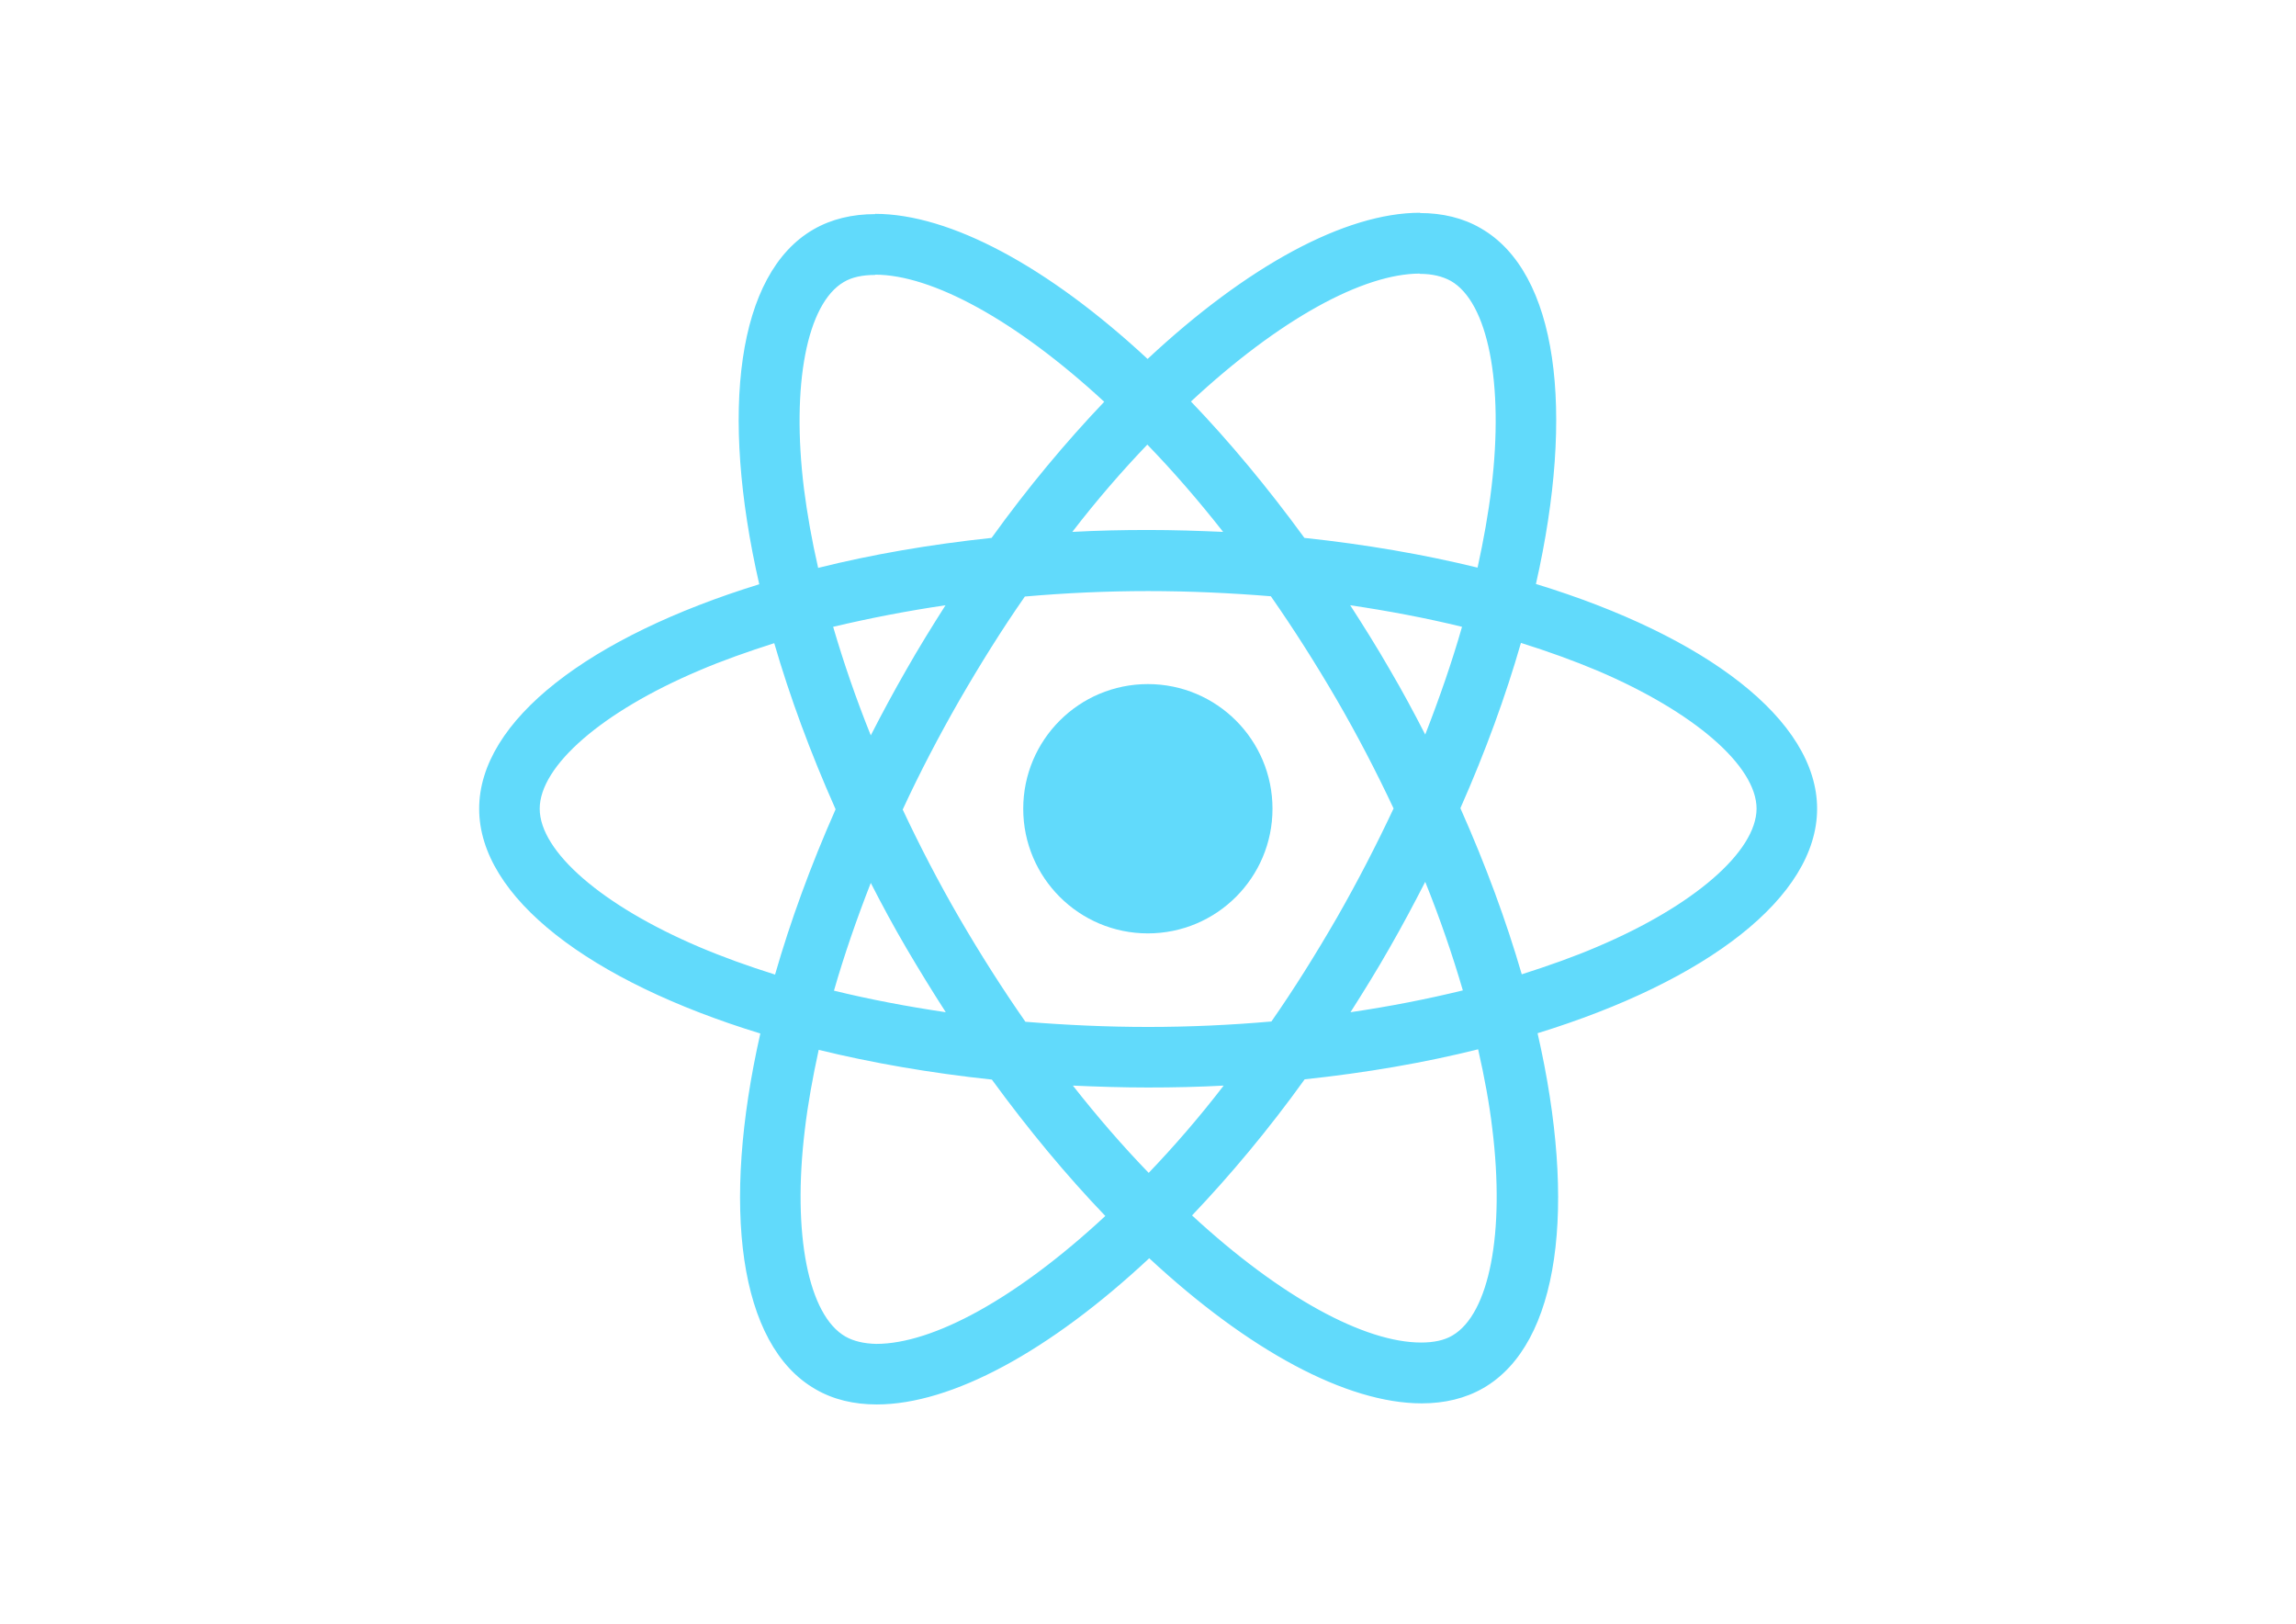
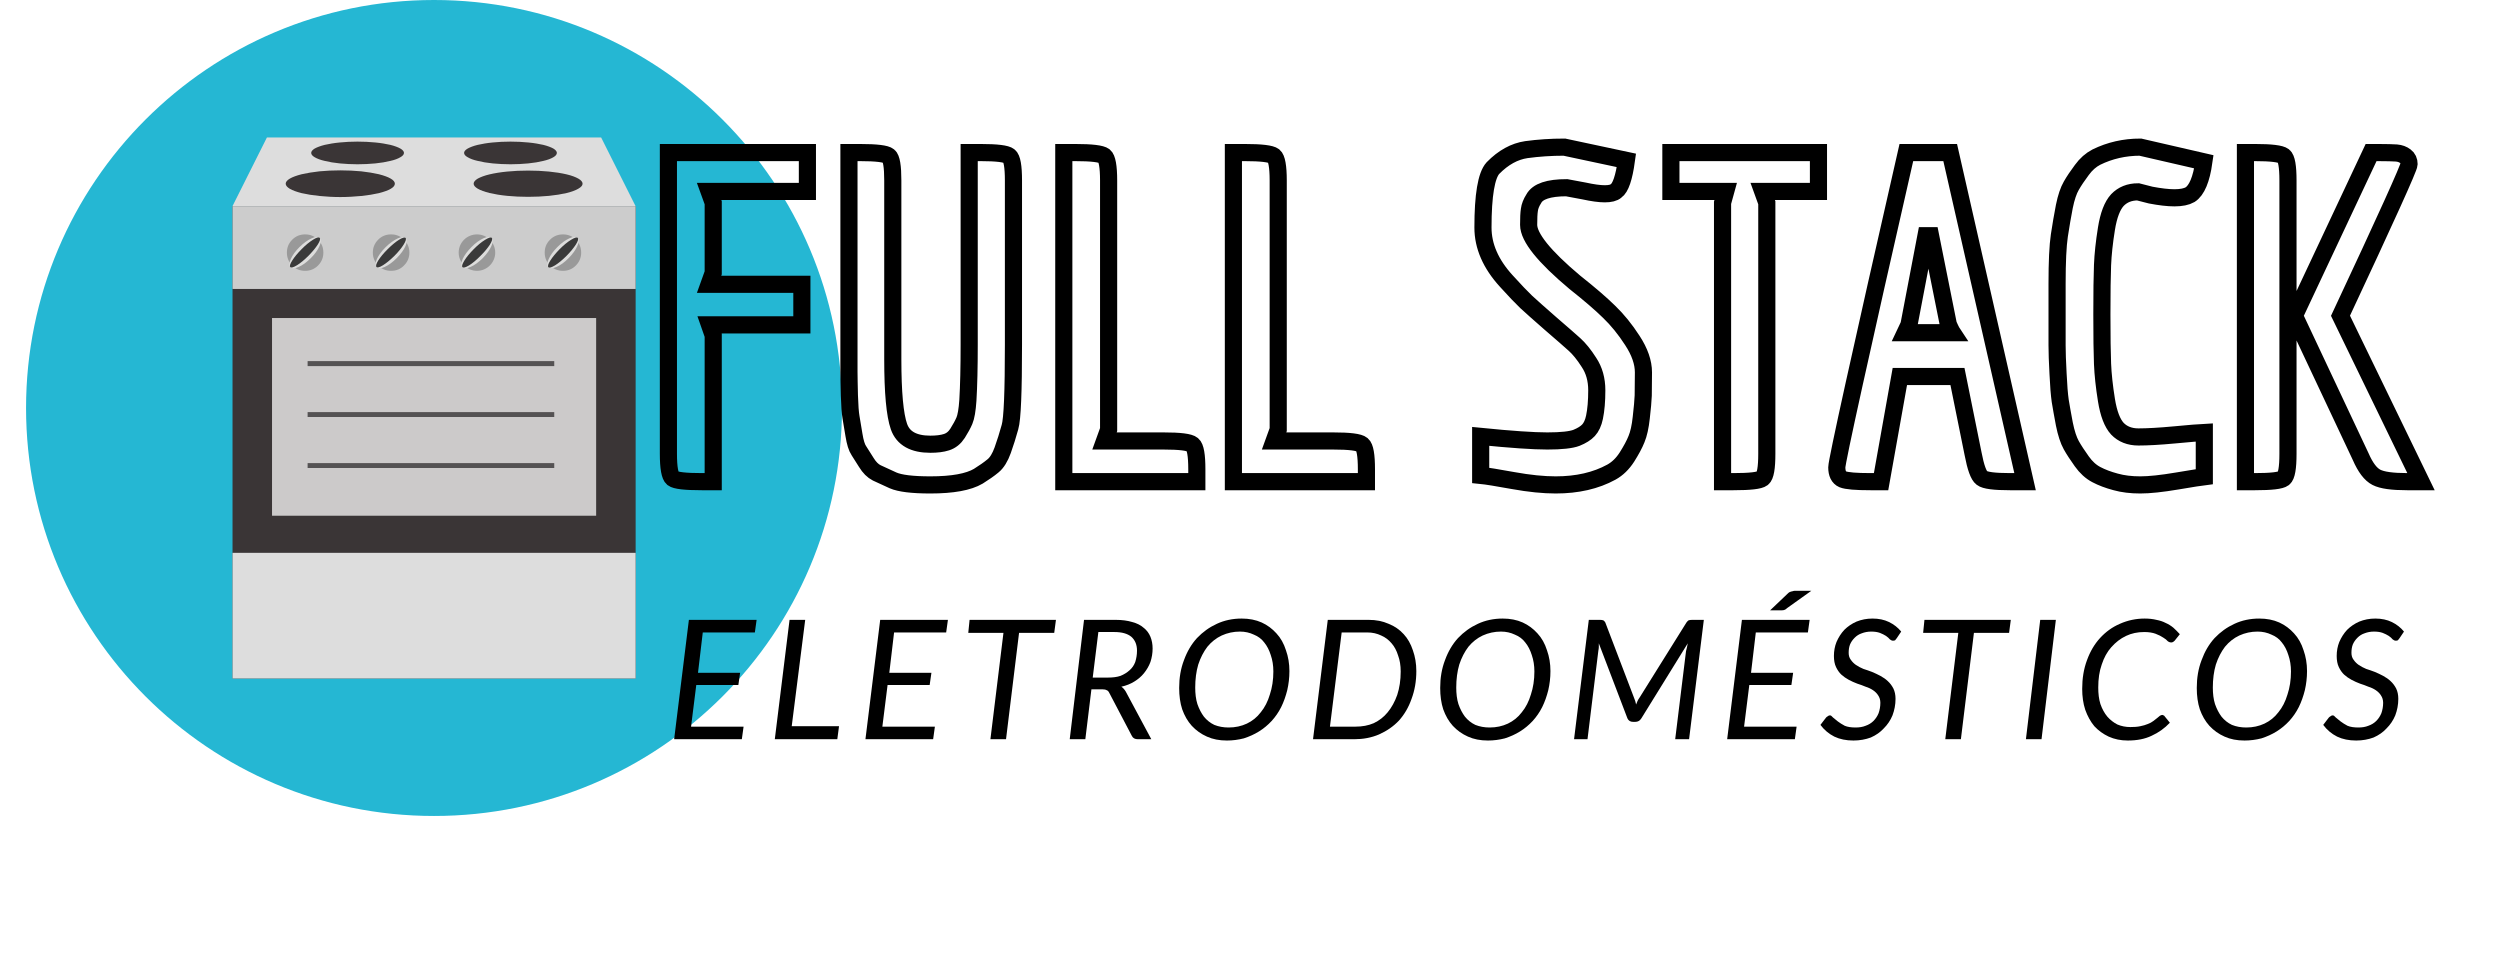
- <svg xmlns="http://www.w3.org/2000/svg" viewBox="0 0 841.9 595.3">
-   <g fill="#61DAFB">
-     <path d="M666.3 296.5c0-32.5-40.7-63.3-103.1-82.4 14.4-63.6 8-114.2-20.2-130.4-6.5-3.8-14.1-5.6-22.4-5.6v22.3c4.6 0 8.3.9 11.4 2.6 13.6 7.8 19.5 37.5 14.9 75.7-1.1 9.4-2.9 19.3-5.1 29.4-19.6-4.8-41-8.5-63.5-10.9-13.5-18.5-27.5-35.3-41.6-50 32.6-30.3 63.2-46.9 84-46.9V78c-27.5 0-63.5 19.6-99.9 53.6-36.4-33.8-72.4-53.2-99.9-53.2v22.3c20.7 0 51.4 16.5 84 46.6-14 14.7-28 31.4-41.3 49.9-22.6 2.4-44 6.1-63.6 11-2.3-10-4-19.7-5.2-29-4.7-38.2 1.1-67.9 14.6-75.8 3-1.8 6.9-2.6 11.5-2.6V78.5c-8.4 0-16 1.8-22.6 5.6-28.1 16.2-34.4 66.7-19.9 130.1-62.2 19.2-102.7 49.9-102.7 82.3 0 32.5 40.7 63.3 103.1 82.4-14.4 63.6-8 114.2 20.2 130.4 6.5 3.8 14.1 5.6 22.5 5.6 27.5 0 63.5-19.6 99.9-53.6 36.4 33.8 72.4 53.2 99.9 53.2 8.4 0 16-1.8 22.6-5.6 28.1-16.2 34.4-66.7 19.9-130.1 62-19.1 102.5-49.9 102.5-82.3zm-130.2-66.7c-3.7 12.9-8.3 26.2-13.5 39.5-4.1-8-8.4-16-13.1-24-4.6-8-9.5-15.8-14.4-23.4 14.2 2.1 27.9 4.7 41 7.9zm-45.8 106.5c-7.8 13.5-15.8 26.3-24.1 38.2-14.9 1.3-30 2-45.2 2-15.1 0-30.2-.7-45-1.9-8.3-11.9-16.4-24.6-24.2-38-7.6-13.1-14.5-26.4-20.8-39.8 6.2-13.4 13.2-26.8 20.7-39.9 7.8-13.5 15.8-26.3 24.1-38.2 14.9-1.3 30-2 45.2-2 15.1 0 30.2.7 45 1.9 8.3 11.9 16.4 24.6 24.2 38 7.6 13.1 14.5 26.4 20.8 39.8-6.3 13.4-13.2 26.8-20.7 39.9zm32.3-13c5.4 13.4 10 26.8 13.8 39.8-13.1 3.2-26.9 5.9-41.2 8 4.9-7.7 9.8-15.6 14.4-23.7 4.6-8 8.9-16.1 13-24.1zM421.2 430c-9.3-9.6-18.6-20.3-27.8-32 9 .4 18.2.7 27.5.7 9.4 0 18.7-.2 27.8-.7-9 11.7-18.3 22.4-27.5 32zm-74.4-58.9c-14.2-2.1-27.9-4.7-41-7.9 3.7-12.9 8.3-26.2 13.5-39.5 4.1 8 8.4 16 13.1 24 4.7 8 9.5 15.8 14.4 23.4zM420.7 163c9.3 9.6 18.6 20.3 27.8 32-9-.4-18.2-.7-27.5-.7-9.4 0-18.7.2-27.8.7 9-11.7 18.3-22.4 27.5-32zm-74 58.9c-4.9 7.7-9.8 15.6-14.4 23.7-4.6 8-8.9 16-13 24-5.4-13.4-10-26.8-13.8-39.8 13.1-3.1 26.9-5.8 41.2-7.9zm-90.5 125.2c-35.4-15.1-58.3-34.9-58.3-50.6 0-15.7 22.9-35.6 58.3-50.6 8.6-3.7 18-7 27.7-10.1 5.7 19.6 13.2 40 22.5 60.9-9.2 20.8-16.6 41.1-22.2 60.6-9.9-3.1-19.3-6.5-28-10.2zM310 490c-13.6-7.8-19.5-37.5-14.9-75.7 1.1-9.4 2.9-19.3 5.1-29.4 19.6 4.8 41 8.5 63.5 10.9 13.5 18.5 27.5 35.3 41.6 50-32.6 30.3-63.2 46.9-84 46.9-4.5-.1-8.3-1-11.3-2.7zm237.2-76.2c4.7 38.2-1.1 67.9-14.6 75.8-3 1.8-6.9 2.6-11.5 2.6-20.7 0-51.4-16.5-84-46.6 14-14.7 28-31.4 41.3-49.9 22.6-2.4 44-6.1 63.6-11 2.3 10.1 4.1 19.8 5.2 29.1zm38.5-66.7c-8.6 3.7-18 7-27.7 10.1-5.7-19.6-13.2-40-22.5-60.9 9.2-20.8 16.6-41.1 22.2-60.6 9.9 3.1 19.3 6.5 28.1 10.2 35.4 15.1 58.3 34.9 58.3 50.6-.1 15.7-23 35.6-58.4 50.6zM320.8 78.4z" />
-     <circle cx="420.9" cy="296.5" r="45.7" />
-     <path d="M520.5 78.1z" />
+ <svg xmlns="http://www.w3.org/2000/svg" xmlns:xlink="http://www.w3.org/1999/xlink" width="90pt" height="35.25pt" viewBox="0 0 90 35.25" version="1.2">
+   <defs>
+     <g>
+       <symbol overflow="visible" id="glyph0-0">
+         <path style="stroke:none;" d="M 0.75 -3.422 C 0.801 -3.461 0.852 -3.504 0.906 -3.547 C 0.969 -3.586 1.031 -3.617 1.094 -3.641 C 1.164 -3.672 1.238 -3.691 1.312 -3.703 C 1.395 -3.723 1.484 -3.734 1.578 -3.734 C 1.703 -3.734 1.816 -3.719 1.922 -3.688 C 2.023 -3.656 2.113 -3.602 2.188 -3.531 C 2.258 -3.469 2.316 -3.391 2.359 -3.297 C 2.398 -3.211 2.422 -3.113 2.422 -3 C 2.422 -2.895 2.406 -2.801 2.375 -2.719 C 2.344 -2.633 2.301 -2.562 2.25 -2.5 C 2.207 -2.445 2.16 -2.398 2.109 -2.359 C 2.055 -2.316 2.004 -2.273 1.953 -2.234 C 1.91 -2.191 1.867 -2.148 1.828 -2.109 C 1.797 -2.078 1.773 -2.039 1.766 -2 L 1.719 -1.688 L 1.344 -1.688 L 1.312 -1.969 C 1.312 -2.008 1.312 -2.035 1.312 -2.047 C 1.312 -2.055 1.312 -2.066 1.312 -2.078 C 1.312 -2.141 1.328 -2.191 1.359 -2.234 C 1.391 -2.285 1.426 -2.332 1.469 -2.375 C 1.508 -2.414 1.555 -2.453 1.609 -2.484 C 1.66 -2.523 1.707 -2.566 1.75 -2.609 C 1.801 -2.66 1.844 -2.711 1.875 -2.766 C 1.906 -2.828 1.922 -2.895 1.922 -2.969 C 1.922 -3.07 1.883 -3.148 1.812 -3.203 C 1.738 -3.266 1.645 -3.297 1.531 -3.297 C 1.445 -3.297 1.375 -3.285 1.312 -3.266 C 1.258 -3.254 1.211 -3.238 1.172 -3.219 C 1.141 -3.195 1.109 -3.176 1.078 -3.156 C 1.047 -3.133 1.02 -3.125 1 -3.125 C 0.945 -3.125 0.91 -3.145 0.891 -3.188 Z M 1.188 -0.875 C 1.188 -0.969 1.219 -1.047 1.281 -1.109 C 1.344 -1.172 1.422 -1.203 1.516 -1.203 C 1.555 -1.203 1.598 -1.191 1.641 -1.172 C 1.68 -1.16 1.719 -1.141 1.75 -1.109 C 1.781 -1.078 1.801 -1.039 1.812 -1 C 1.832 -0.957 1.844 -0.914 1.844 -0.875 C 1.844 -0.832 1.832 -0.789 1.812 -0.75 C 1.801 -0.707 1.781 -0.672 1.75 -0.641 C 1.719 -0.609 1.68 -0.582 1.641 -0.562 C 1.598 -0.551 1.555 -0.547 1.516 -0.547 C 1.422 -0.547 1.344 -0.578 1.281 -0.641 C 1.219 -0.703 1.188 -0.781 1.188 -0.875 Z M 0.141 -4.297 L 3.062 -4.297 L 3.062 0 L 0.141 0 Z M 0.281 -0.156 L 2.891 -0.156 L 2.891 -4.141 L 0.281 -4.141 Z M 0.281 -0.156 " />
+       </symbol>
+       <symbol overflow="visible" id="glyph0-1">
+         <path style="stroke:none;" d="M 3.203 -3.844 L 1.328 -3.844 L 1.156 -2.391 L 2.672 -2.391 L 2.609 -1.953 L 1.094 -1.953 L 0.906 -0.453 L 2.797 -0.453 L 2.734 0 L 0.297 0 L 0.828 -4.297 L 3.266 -4.297 Z M 3.203 -3.844 " />
+       </symbol>
+       <symbol overflow="visible" id="glyph0-2">
+         <path style="stroke:none;" d="M 0.906 -0.469 L 2.609 -0.469 L 2.547 0 L 0.297 0 L 0.828 -4.297 L 1.391 -4.297 Z M 0.906 -0.469 " />
+       </symbol>
+       <symbol overflow="visible" id="glyph0-3">
+         <path style="stroke:none;" d="M 3.531 -4.297 L 3.469 -3.828 L 2.203 -3.828 L 1.734 0 L 1.172 0 L 1.641 -3.828 L 0.375 -3.828 L 0.422 -4.297 Z M 3.531 -4.297 " />
+       </symbol>
+       <symbol overflow="visible" id="glyph0-4">
+         <path style="stroke:none;" d="M 1.125 -1.797 L 0.906 0 L 0.344 0 L 0.859 -4.297 L 2 -4.297 C 2.227 -4.297 2.426 -4.27 2.594 -4.219 C 2.758 -4.176 2.895 -4.109 3 -4.016 C 3.113 -3.93 3.195 -3.82 3.25 -3.688 C 3.301 -3.562 3.328 -3.422 3.328 -3.266 C 3.328 -3.098 3.301 -2.938 3.25 -2.781 C 3.195 -2.633 3.117 -2.5 3.016 -2.375 C 2.922 -2.258 2.805 -2.16 2.672 -2.078 C 2.535 -1.992 2.379 -1.93 2.203 -1.891 C 2.266 -1.848 2.316 -1.789 2.359 -1.719 L 3.281 0 L 2.797 0 C 2.691 0 2.617 -0.039 2.578 -0.125 L 1.766 -1.672 C 1.742 -1.723 1.711 -1.754 1.672 -1.766 C 1.641 -1.785 1.586 -1.797 1.516 -1.797 Z M 1.375 -3.859 L 1.172 -2.219 L 1.719 -2.219 C 1.895 -2.219 2.047 -2.238 2.172 -2.281 C 2.297 -2.332 2.406 -2.398 2.5 -2.484 C 2.594 -2.566 2.66 -2.664 2.703 -2.781 C 2.742 -2.906 2.766 -3.039 2.766 -3.188 C 2.766 -3.406 2.695 -3.57 2.562 -3.688 C 2.426 -3.801 2.223 -3.859 1.953 -3.859 Z M 1.375 -3.859 " />
+       </symbol>
+       <symbol overflow="visible" id="glyph0-5">
+         <path style="stroke:none;" d="M 4.266 -2.453 C 4.266 -2.211 4.238 -1.984 4.188 -1.766 C 4.133 -1.547 4.062 -1.344 3.969 -1.156 C 3.875 -0.969 3.758 -0.801 3.625 -0.656 C 3.488 -0.508 3.336 -0.383 3.172 -0.281 C 3.004 -0.176 2.82 -0.094 2.625 -0.031 C 2.426 0.02 2.223 0.047 2.016 0.047 C 1.742 0.047 1.504 0 1.297 -0.094 C 1.086 -0.188 0.906 -0.316 0.75 -0.484 C 0.602 -0.648 0.488 -0.848 0.406 -1.078 C 0.332 -1.305 0.297 -1.562 0.297 -1.844 C 0.297 -2.207 0.352 -2.539 0.469 -2.844 C 0.582 -3.156 0.738 -3.422 0.938 -3.641 C 1.145 -3.859 1.383 -4.031 1.656 -4.156 C 1.926 -4.281 2.223 -4.344 2.547 -4.344 C 2.816 -4.344 3.055 -4.297 3.266 -4.203 C 3.473 -4.109 3.648 -3.977 3.797 -3.812 C 3.953 -3.645 4.066 -3.441 4.141 -3.203 C 4.223 -2.973 4.266 -2.723 4.266 -2.453 Z M 3.688 -2.438 C 3.688 -2.656 3.656 -2.852 3.594 -3.031 C 3.539 -3.207 3.461 -3.359 3.359 -3.484 C 3.266 -3.609 3.141 -3.703 2.984 -3.766 C 2.836 -3.836 2.672 -3.875 2.484 -3.875 C 2.254 -3.875 2.035 -3.828 1.828 -3.734 C 1.629 -3.641 1.457 -3.504 1.312 -3.328 C 1.176 -3.148 1.066 -2.938 0.984 -2.688 C 0.91 -2.438 0.875 -2.16 0.875 -1.859 C 0.875 -1.641 0.898 -1.441 0.953 -1.266 C 1.016 -1.086 1.094 -0.938 1.188 -0.812 C 1.289 -0.688 1.414 -0.586 1.562 -0.516 C 1.719 -0.453 1.891 -0.422 2.078 -0.422 C 2.316 -0.422 2.535 -0.469 2.734 -0.562 C 2.93 -0.656 3.098 -0.789 3.234 -0.969 C 3.379 -1.145 3.488 -1.359 3.562 -1.609 C 3.645 -1.859 3.688 -2.133 3.688 -2.438 Z M 3.688 -2.438 " />
+       </symbol>
+       <symbol overflow="visible" id="glyph0-6">
+         <path style="stroke:none;" d="M 4.016 -2.453 C 4.016 -2.086 3.957 -1.754 3.844 -1.453 C 3.738 -1.148 3.586 -0.891 3.391 -0.672 C 3.191 -0.461 2.953 -0.297 2.672 -0.172 C 2.398 -0.055 2.102 0 1.781 0 L 0.297 0 L 0.828 -4.297 L 2.297 -4.297 C 2.566 -4.297 2.805 -4.25 3.016 -4.156 C 3.234 -4.07 3.414 -3.945 3.562 -3.781 C 3.707 -3.625 3.816 -3.43 3.891 -3.203 C 3.973 -2.973 4.016 -2.723 4.016 -2.453 Z M 3.453 -2.438 C 3.453 -2.656 3.422 -2.848 3.359 -3.016 C 3.305 -3.191 3.227 -3.336 3.125 -3.453 C 3.02 -3.578 2.895 -3.672 2.75 -3.734 C 2.602 -3.805 2.438 -3.844 2.25 -3.844 L 1.328 -3.844 L 0.906 -0.453 L 1.828 -0.453 C 2.066 -0.453 2.285 -0.492 2.484 -0.578 C 2.68 -0.672 2.848 -0.801 2.984 -0.969 C 3.129 -1.145 3.242 -1.352 3.328 -1.594 C 3.41 -1.844 3.453 -2.125 3.453 -2.438 Z M 3.453 -2.438 " />
+       </symbol>
+       <symbol overflow="visible" id="glyph0-7">
+         <path style="stroke:none;" d="M 2.453 -1.5 C 2.473 -1.457 2.488 -1.414 2.5 -1.375 C 2.508 -1.332 2.52 -1.289 2.531 -1.25 C 2.562 -1.344 2.602 -1.426 2.656 -1.5 L 4.344 -4.203 C 4.375 -4.242 4.398 -4.27 4.422 -4.281 C 4.453 -4.289 4.492 -4.297 4.547 -4.297 L 4.969 -4.297 L 4.438 0 L 3.938 0 L 4.328 -3.172 C 4.336 -3.211 4.348 -3.254 4.359 -3.297 C 4.367 -3.348 4.379 -3.398 4.391 -3.453 L 2.719 -0.75 C 2.664 -0.664 2.594 -0.625 2.5 -0.625 L 2.422 -0.625 C 2.328 -0.625 2.258 -0.664 2.219 -0.75 L 1.188 -3.453 C 1.188 -3.41 1.188 -3.363 1.188 -3.312 C 1.188 -3.27 1.18 -3.227 1.172 -3.188 L 0.781 0 L 0.297 0 L 0.828 -4.297 L 1.234 -4.297 C 1.285 -4.297 1.32 -4.289 1.344 -4.281 C 1.375 -4.27 1.398 -4.242 1.422 -4.203 Z M 2.453 -1.5 " />
+       </symbol>
+       <symbol overflow="visible" id="glyph0-8">
+         <path style="stroke:none;" d="M 3.203 -3.844 L 1.328 -3.844 L 1.156 -2.391 L 2.672 -2.391 L 2.609 -1.953 L 1.094 -1.953 L 0.906 -0.453 L 2.797 -0.453 L 2.734 0 L 0.297 0 L 0.828 -4.297 L 3.266 -4.297 Z M 3.328 -5.344 L 2.453 -4.719 C 2.422 -4.688 2.391 -4.664 2.359 -4.656 C 2.336 -4.645 2.305 -4.641 2.266 -4.641 L 1.844 -4.641 L 2.484 -5.25 C 2.504 -5.27 2.523 -5.285 2.547 -5.297 C 2.566 -5.305 2.582 -5.312 2.594 -5.312 C 2.613 -5.32 2.633 -5.328 2.656 -5.328 C 2.676 -5.336 2.703 -5.344 2.734 -5.344 Z M 3.328 -5.344 " />
+       </symbol>
+       <symbol overflow="visible" id="glyph0-9">
+         <path style="stroke:none;" d="M 2.781 -3.641 C 2.758 -3.609 2.738 -3.582 2.719 -3.562 C 2.695 -3.551 2.672 -3.547 2.641 -3.547 C 2.609 -3.547 2.57 -3.562 2.531 -3.594 C 2.5 -3.633 2.453 -3.676 2.391 -3.719 C 2.328 -3.758 2.254 -3.797 2.172 -3.828 C 2.086 -3.859 1.984 -3.875 1.859 -3.875 C 1.734 -3.875 1.617 -3.852 1.516 -3.812 C 1.422 -3.781 1.336 -3.727 1.266 -3.656 C 1.191 -3.582 1.133 -3.5 1.094 -3.406 C 1.062 -3.32 1.047 -3.223 1.047 -3.109 C 1.047 -3.016 1.07 -2.93 1.125 -2.859 C 1.176 -2.785 1.238 -2.723 1.312 -2.672 C 1.395 -2.617 1.484 -2.57 1.578 -2.531 C 1.68 -2.5 1.785 -2.461 1.891 -2.422 C 1.992 -2.379 2.094 -2.332 2.188 -2.281 C 2.289 -2.227 2.379 -2.164 2.453 -2.094 C 2.535 -2.02 2.602 -1.93 2.656 -1.828 C 2.707 -1.723 2.734 -1.598 2.734 -1.453 C 2.734 -1.242 2.695 -1.047 2.625 -0.859 C 2.551 -0.68 2.445 -0.523 2.312 -0.391 C 2.188 -0.254 2.031 -0.145 1.844 -0.062 C 1.656 0.008 1.445 0.047 1.219 0.047 C 0.957 0.047 0.727 0 0.531 -0.094 C 0.332 -0.195 0.164 -0.336 0.031 -0.516 L 0.234 -0.781 C 0.254 -0.801 0.273 -0.816 0.297 -0.828 C 0.316 -0.848 0.344 -0.859 0.375 -0.859 C 0.406 -0.859 0.441 -0.832 0.484 -0.781 C 0.535 -0.738 0.594 -0.691 0.656 -0.641 C 0.727 -0.586 0.812 -0.535 0.906 -0.484 C 1.008 -0.441 1.141 -0.422 1.297 -0.422 C 1.43 -0.422 1.551 -0.441 1.656 -0.484 C 1.77 -0.523 1.863 -0.582 1.938 -0.656 C 2.02 -0.738 2.082 -0.832 2.125 -0.938 C 2.164 -1.051 2.188 -1.176 2.188 -1.312 C 2.188 -1.414 2.16 -1.504 2.109 -1.578 C 2.066 -1.648 2.004 -1.711 1.922 -1.766 C 1.848 -1.816 1.758 -1.859 1.656 -1.891 C 1.562 -1.93 1.461 -1.969 1.359 -2 C 1.254 -2.039 1.148 -2.086 1.047 -2.141 C 0.953 -2.191 0.863 -2.254 0.781 -2.328 C 0.707 -2.398 0.645 -2.488 0.594 -2.594 C 0.539 -2.707 0.516 -2.844 0.516 -3 C 0.516 -3.176 0.547 -3.344 0.609 -3.5 C 0.68 -3.664 0.773 -3.812 0.891 -3.938 C 1.016 -4.062 1.16 -4.16 1.328 -4.234 C 1.504 -4.305 1.695 -4.344 1.906 -4.344 C 2.133 -4.344 2.332 -4.301 2.5 -4.219 C 2.676 -4.133 2.82 -4.02 2.938 -3.875 Z M 2.781 -3.641 " />
+       </symbol>
+       <symbol overflow="visible" id="glyph0-10">
+         <path style="stroke:none;" d="M 0.953 0 L 0.391 0 L 0.906 -4.297 L 1.469 -4.297 Z M 0.953 0 " />
+       </symbol>
+       <symbol overflow="visible" id="glyph0-11">
+         <path style="stroke:none;" d="M 2.031 -0.438 C 2.164 -0.438 2.285 -0.445 2.391 -0.469 C 2.492 -0.488 2.582 -0.516 2.656 -0.547 C 2.738 -0.578 2.805 -0.613 2.859 -0.656 C 2.91 -0.695 2.957 -0.734 3 -0.766 C 3.039 -0.797 3.07 -0.82 3.094 -0.844 C 3.125 -0.863 3.156 -0.875 3.188 -0.875 C 3.195 -0.875 3.207 -0.867 3.219 -0.859 C 3.238 -0.859 3.25 -0.852 3.25 -0.844 L 3.453 -0.594 C 3.266 -0.395 3.047 -0.238 2.797 -0.125 C 2.555 -0.008 2.27 0.047 1.938 0.047 C 1.688 0.047 1.457 0 1.25 -0.094 C 1.051 -0.188 0.879 -0.312 0.734 -0.469 C 0.598 -0.633 0.488 -0.832 0.406 -1.062 C 0.332 -1.289 0.297 -1.539 0.297 -1.812 C 0.297 -2.188 0.352 -2.531 0.469 -2.844 C 0.582 -3.156 0.738 -3.422 0.938 -3.641 C 1.145 -3.867 1.383 -4.039 1.656 -4.156 C 1.938 -4.281 2.234 -4.344 2.547 -4.344 C 2.703 -4.344 2.844 -4.328 2.969 -4.297 C 3.094 -4.273 3.203 -4.238 3.297 -4.188 C 3.398 -4.145 3.492 -4.086 3.578 -4.016 C 3.66 -3.941 3.738 -3.863 3.812 -3.781 L 3.625 -3.547 C 3.602 -3.523 3.582 -3.508 3.562 -3.5 C 3.551 -3.488 3.531 -3.484 3.5 -3.484 C 3.457 -3.484 3.414 -3.5 3.375 -3.531 C 3.344 -3.57 3.289 -3.613 3.219 -3.656 C 3.145 -3.707 3.051 -3.754 2.938 -3.797 C 2.832 -3.836 2.695 -3.859 2.531 -3.859 C 2.289 -3.859 2.07 -3.812 1.875 -3.719 C 1.676 -3.625 1.5 -3.488 1.344 -3.312 C 1.195 -3.145 1.082 -2.938 1 -2.688 C 0.914 -2.445 0.875 -2.172 0.875 -1.859 C 0.875 -1.641 0.898 -1.441 0.953 -1.266 C 1.016 -1.086 1.098 -0.938 1.203 -0.812 C 1.305 -0.695 1.426 -0.602 1.562 -0.531 C 1.707 -0.469 1.863 -0.438 2.031 -0.438 Z M 2.031 -0.438 " />
+       </symbol>
+     </g>
+     <clipPath id="clip1">
+       <path d="M 0.938 0 L 30.312 0 L 30.312 29.375 L 0.938 29.375 Z M 0.938 0 " />
+     </clipPath>
+     <clipPath id="clip2">
+       <path d="M 20 1 L 89.062 1 L 89.062 21 L 20 21 Z M 20 1 " />
+     </clipPath>
+   </defs>
+   <g id="surface1">
+     <g clip-path="url(#clip1)" clip-rule="nonzero">
+       <path style=" stroke:none;fill-rule:nonzero;fill:rgb(14.51%,71.759%,82.75%);fill-opacity:1;" d="M 30.312 14.688 C 30.312 6.578 23.734 0 15.625 0 C 7.516 0 0.938 6.578 0.938 14.688 C 0.938 22.797 7.516 29.375 15.625 29.375 C 23.734 29.375 30.312 22.797 30.312 14.688 Z M 30.312 14.688 " />
+     </g>
+     <path style=" stroke:none;fill-rule:nonzero;fill:rgb(22.749%,20.779%,21.179%);fill-opacity:1;" d="M 8.371 7.422 L 22.883 7.422 L 22.883 24.426 L 8.371 24.426 Z M 8.371 7.422 " />
+     <path style=" stroke:none;fill-rule:nonzero;fill:rgb(79.999%,79.219%,79.219%);fill-opacity:1;" d="M 9.793 11.449 L 21.461 11.449 L 21.461 18.566 L 9.793 18.566 Z M 9.793 11.449 " />
+     <path style=" stroke:none;fill-rule:nonzero;fill:rgb(86.67%,86.67%,86.67%);fill-opacity:1;" d="M 8.371 19.902 L 22.883 19.902 L 22.883 24.426 L 8.371 24.426 Z M 8.371 19.902 " />
+     <path style=" stroke:none;fill-rule:nonzero;fill:rgb(79.999%,79.999%,79.999%);fill-opacity:1;" d="M 8.371 7.422 L 22.883 7.422 L 22.883 10.402 L 8.371 10.402 Z M 8.371 7.422 " />
+     <path style=" stroke:none;fill-rule:nonzero;fill:rgb(59.999%,59.999%,59.999%);fill-opacity:1;" d="M 11.641 9.094 C 11.641 9.273 11.578 9.43 11.449 9.559 C 11.32 9.688 11.164 9.75 10.984 9.75 C 10.801 9.75 10.648 9.688 10.52 9.559 C 10.391 9.43 10.328 9.273 10.328 9.094 C 10.328 8.91 10.391 8.758 10.52 8.629 C 10.648 8.5 10.801 8.438 10.984 8.438 C 11.164 8.438 11.32 8.5 11.449 8.629 C 11.578 8.758 11.641 8.91 11.641 9.094 Z M 11.641 9.094 " />
+     <path style=" stroke:none;fill-rule:nonzero;fill:rgb(86.67%,86.67%,86.269%);fill-opacity:1;" d="M 10.457 9.621 C 10.402 9.566 10.406 9.469 10.469 9.324 C 10.531 9.184 10.637 9.039 10.781 8.895 C 10.93 8.75 11.07 8.645 11.215 8.582 C 11.355 8.516 11.457 8.512 11.512 8.566 C 11.566 8.625 11.562 8.723 11.5 8.863 C 11.434 9.008 11.332 9.152 11.184 9.297 C 11.039 9.441 10.895 9.547 10.754 9.609 C 10.609 9.676 10.512 9.68 10.457 9.621 Z M 10.457 9.621 " />
+     <path style=" stroke:none;fill-rule:nonzero;fill:rgb(22.749%,22.749%,22.749%);fill-opacity:1;" d="M 10.453 9.617 C 10.418 9.582 10.441 9.504 10.523 9.375 C 10.602 9.25 10.715 9.113 10.859 8.969 C 11.004 8.82 11.141 8.711 11.27 8.629 C 11.395 8.551 11.473 8.527 11.508 8.562 C 11.543 8.594 11.52 8.676 11.441 8.801 C 11.359 8.93 11.246 9.062 11.102 9.211 C 10.957 9.355 10.82 9.469 10.695 9.547 C 10.566 9.625 10.488 9.648 10.453 9.617 Z M 10.453 9.617 " />
+     <path style=" stroke:none;fill-rule:nonzero;fill:rgb(59.999%,59.999%,59.999%);fill-opacity:1;" d="M 14.738 9.094 C 14.738 9.273 14.672 9.43 14.543 9.559 C 14.418 9.688 14.262 9.75 14.078 9.75 C 13.898 9.75 13.742 9.688 13.613 9.559 C 13.488 9.43 13.422 9.273 13.422 9.094 C 13.422 8.91 13.488 8.758 13.613 8.629 C 13.742 8.5 13.898 8.438 14.078 8.438 C 14.262 8.438 14.418 8.5 14.543 8.629 C 14.672 8.758 14.738 8.91 14.738 9.094 Z M 14.738 9.094 " />
+     <path style=" stroke:none;fill-rule:nonzero;fill:rgb(86.67%,86.67%,86.269%);fill-opacity:1;" d="M 13.883 8.898 C 14.176 8.609 14.5 8.461 14.605 8.57 C 14.719 8.684 14.57 9.004 14.281 9.293 C 13.992 9.586 13.664 9.734 13.559 9.621 C 13.445 9.508 13.59 9.188 13.883 8.898 Z M 13.883 8.898 " />
+     <path style=" stroke:none;fill-rule:nonzero;fill:rgb(22.749%,22.749%,22.749%);fill-opacity:1;" d="M 13.957 8.969 C 14.246 8.68 14.535 8.496 14.602 8.566 C 14.664 8.633 14.488 8.922 14.199 9.211 C 13.906 9.5 13.617 9.684 13.555 9.613 C 13.48 9.551 13.664 9.258 13.957 8.969 Z M 13.957 8.969 " />
+     <path style=" stroke:none;fill-rule:nonzero;fill:rgb(59.999%,59.999%,59.999%);fill-opacity:1;" d="M 16.512 9.094 C 16.512 8.73 16.809 8.438 17.172 8.438 C 17.531 8.438 17.828 8.73 17.828 9.094 C 17.828 9.453 17.531 9.75 17.172 9.75 C 16.809 9.75 16.512 9.453 16.512 9.094 Z M 16.512 9.094 " />
+     <path style=" stroke:none;fill-rule:nonzero;fill:rgb(86.67%,86.67%,86.269%);fill-opacity:1;" d="M 16.645 9.621 C 16.59 9.566 16.594 9.469 16.656 9.324 C 16.723 9.184 16.828 9.039 16.973 8.895 C 17.117 8.746 17.262 8.645 17.402 8.578 C 17.547 8.516 17.645 8.512 17.699 8.566 C 17.758 8.621 17.75 8.723 17.688 8.863 C 17.625 9.004 17.52 9.148 17.375 9.297 C 17.227 9.441 17.086 9.547 16.941 9.609 C 16.801 9.672 16.699 9.676 16.645 9.621 Z M 16.645 9.621 " />
+     <path style=" stroke:none;fill-rule:nonzero;fill:rgb(22.749%,22.749%,22.749%);fill-opacity:1;" d="M 16.648 9.617 C 16.617 9.586 16.641 9.504 16.719 9.379 C 16.797 9.25 16.91 9.117 17.055 8.969 C 17.199 8.824 17.336 8.711 17.465 8.633 C 17.59 8.555 17.672 8.531 17.703 8.562 C 17.738 8.598 17.715 8.676 17.637 8.805 C 17.555 8.93 17.445 9.066 17.297 9.211 C 17.152 9.359 17.016 9.473 16.891 9.551 C 16.762 9.629 16.684 9.652 16.648 9.617 Z M 16.648 9.617 " />
+     <path style=" stroke:none;fill-rule:nonzero;fill:rgb(59.999%,59.999%,59.999%);fill-opacity:1;" d="M 20.922 9.094 C 20.922 9.273 20.859 9.43 20.73 9.559 C 20.602 9.688 20.449 9.75 20.266 9.75 C 20.086 9.75 19.93 9.688 19.801 9.559 C 19.672 9.43 19.609 9.273 19.609 9.094 C 19.609 8.91 19.672 8.758 19.801 8.629 C 19.93 8.5 20.086 8.438 20.266 8.438 C 20.449 8.438 20.602 8.5 20.73 8.629 C 20.859 8.758 20.922 8.91 20.922 9.094 Z M 20.922 9.094 " />
+     <path style=" stroke:none;fill-rule:nonzero;fill:rgb(86.67%,86.67%,86.269%);fill-opacity:1;" d="M 19.738 9.621 C 19.684 9.566 19.688 9.469 19.754 9.324 C 19.816 9.184 19.922 9.039 20.066 8.895 C 20.211 8.746 20.355 8.645 20.5 8.578 C 20.641 8.516 20.738 8.512 20.793 8.566 C 20.852 8.621 20.848 8.723 20.781 8.863 C 20.719 9.004 20.613 9.148 20.469 9.293 C 20.324 9.441 20.18 9.547 20.035 9.609 C 19.895 9.672 19.797 9.676 19.738 9.621 Z M 19.738 9.621 " />
+     <path style=" stroke:none;fill-rule:nonzero;fill:rgb(22.749%,22.749%,22.749%);fill-opacity:1;" d="M 19.742 9.621 C 19.711 9.586 19.73 9.504 19.812 9.379 C 19.891 9.254 20.004 9.117 20.148 8.969 C 20.293 8.824 20.43 8.711 20.559 8.633 C 20.684 8.555 20.766 8.531 20.797 8.562 C 20.832 8.598 20.809 8.68 20.73 8.805 C 20.648 8.93 20.539 9.066 20.391 9.215 C 20.246 9.359 20.109 9.473 19.984 9.551 C 19.855 9.629 19.777 9.652 19.742 9.621 Z M 19.742 9.621 " />
+     <path style=" stroke:none;fill-rule:nonzero;fill:rgb(86.67%,86.67%,86.67%);fill-opacity:1;" d="M 21.641 4.949 L 9.609 4.949 L 8.371 7.418 L 22.879 7.418 Z M 21.641 4.949 " />
+     <path style=" stroke:none;fill-rule:nonzero;fill:rgb(22.749%,20.779%,21.179%);fill-opacity:1;" d="M 14.215 6.613 C 14.215 6.676 14.168 6.738 14.066 6.797 C 13.965 6.855 13.824 6.906 13.641 6.953 C 13.457 6.996 13.242 7.031 13.004 7.055 C 12.762 7.078 12.512 7.094 12.25 7.094 C 11.988 7.094 11.738 7.078 11.5 7.055 C 11.258 7.031 11.047 6.996 10.859 6.953 C 10.676 6.906 10.535 6.855 10.434 6.797 C 10.336 6.738 10.285 6.676 10.285 6.613 C 10.285 6.551 10.336 6.488 10.434 6.43 C 10.535 6.371 10.676 6.32 10.859 6.273 C 11.047 6.23 11.258 6.195 11.5 6.168 C 11.738 6.145 11.988 6.133 12.25 6.133 C 12.512 6.133 12.762 6.145 13.004 6.168 C 13.242 6.195 13.457 6.23 13.641 6.273 C 13.824 6.32 13.965 6.371 14.066 6.43 C 14.168 6.488 14.215 6.551 14.215 6.613 Z M 14.215 6.613 " />
+     <path style=" stroke:none;fill-rule:nonzero;fill:rgb(22.749%,20.779%,21.179%);fill-opacity:1;" d="M 20.973 6.613 C 20.973 6.676 20.922 6.734 20.82 6.793 C 20.723 6.852 20.582 6.902 20.398 6.949 C 20.215 6.992 20 7.027 19.762 7.051 C 19.52 7.074 19.27 7.086 19.012 7.086 C 18.75 7.086 18.5 7.074 18.262 7.051 C 18.02 7.027 17.809 6.992 17.625 6.949 C 17.441 6.902 17.301 6.852 17.199 6.793 C 17.102 6.734 17.051 6.676 17.051 6.613 C 17.051 6.551 17.102 6.488 17.199 6.43 C 17.301 6.375 17.441 6.32 17.625 6.277 C 17.809 6.234 18.02 6.199 18.262 6.176 C 18.5 6.152 18.75 6.141 19.012 6.141 C 19.27 6.141 19.52 6.152 19.762 6.176 C 20 6.199 20.215 6.234 20.398 6.277 C 20.582 6.32 20.723 6.375 20.82 6.43 C 20.922 6.488 20.973 6.551 20.973 6.613 Z M 20.973 6.613 " />
+     <path style=" stroke:none;fill-rule:nonzero;fill:rgb(22.749%,20.779%,21.179%);fill-opacity:1;" d="M 14.543 5.504 C 14.543 5.559 14.5 5.613 14.414 5.66 C 14.328 5.711 14.211 5.758 14.051 5.793 C 13.895 5.832 13.715 5.863 13.512 5.883 C 13.305 5.902 13.094 5.914 12.871 5.914 C 12.652 5.914 12.438 5.902 12.234 5.883 C 12.027 5.863 11.848 5.832 11.691 5.793 C 11.535 5.758 11.414 5.711 11.328 5.66 C 11.246 5.613 11.203 5.559 11.203 5.504 C 11.203 5.453 11.246 5.398 11.328 5.348 C 11.414 5.301 11.535 5.254 11.691 5.215 C 11.848 5.18 12.027 5.148 12.234 5.129 C 12.438 5.109 12.652 5.098 12.871 5.098 C 13.094 5.098 13.305 5.109 13.512 5.129 C 13.715 5.148 13.895 5.18 14.051 5.215 C 14.211 5.254 14.328 5.301 14.414 5.348 C 14.5 5.398 14.543 5.453 14.543 5.504 Z M 14.543 5.504 " />
+     <path style=" stroke:none;fill-rule:nonzero;fill:rgb(22.749%,20.779%,21.179%);fill-opacity:1;" d="M 20.047 5.504 C 20.047 5.559 20.004 5.613 19.922 5.66 C 19.836 5.711 19.715 5.758 19.559 5.793 C 19.402 5.832 19.223 5.863 19.016 5.883 C 18.812 5.902 18.598 5.914 18.379 5.914 C 18.156 5.914 17.945 5.902 17.738 5.883 C 17.535 5.863 17.355 5.832 17.199 5.793 C 17.039 5.758 16.922 5.711 16.836 5.66 C 16.75 5.613 16.707 5.559 16.707 5.504 C 16.707 5.453 16.75 5.398 16.836 5.348 C 16.922 5.301 17.039 5.254 17.199 5.215 C 17.355 5.18 17.535 5.148 17.738 5.129 C 17.945 5.109 18.156 5.098 18.379 5.098 C 18.598 5.098 18.812 5.109 19.016 5.129 C 19.223 5.148 19.402 5.18 19.559 5.215 C 19.715 5.254 19.836 5.301 19.922 5.348 C 20.004 5.398 20.047 5.453 20.047 5.504 Z M 20.047 5.504 " />
+     <path style=" stroke:none;fill-rule:nonzero;fill:rgb(32.939%,32.159%,32.549%);fill-opacity:1;" d="M 11.074 13 L 19.953 13 L 19.953 13.18 L 11.074 13.18 Z M 11.074 13 " />
+     <path style=" stroke:none;fill-rule:nonzero;fill:rgb(32.939%,32.159%,32.549%);fill-opacity:1;" d="M 11.074 14.836 L 19.953 14.836 L 19.953 15.012 L 11.074 15.012 Z M 11.074 14.836 " />
+     <path style=" stroke:none;fill-rule:nonzero;fill:rgb(32.939%,32.159%,32.549%);fill-opacity:1;" d="M 11.074 16.672 L 19.953 16.672 L 19.953 16.848 L 11.074 16.848 Z M 11.074 16.672 " />
+     <g clip-path="url(#clip2)" clip-rule="nonzero">
+       <path style="fill:none;stroke-width:5.2;stroke-linecap:butt;stroke-linejoin:miter;stroke:rgb(0%,0%,0%);stroke-opacity:1;stroke-miterlimit:4;" d="M 51.991 58.12 L 51.991 70.43 L 23.981 70.43 L 25.1 73.623 L 25.1 117.991 L 21.644 117.991 C 16.641 117.991 13.712 117.661 12.823 116.97 C 11.967 116.279 11.507 113.81 11.507 109.532 L 11.507 18.163 L 53.669 18.163 L 53.669 29.946 L 23.849 29.946 L 25.1 33.402 L 25.1 54.632 L 23.849 58.12 Z M 102.744 76.388 L 102.744 18.163 L 106.232 18.163 C 111.137 18.163 114 18.525 114.856 19.216 C 115.744 19.908 116.172 22.376 116.172 26.622 L 116.172 76.388 C 116.172 90.639 115.843 98.999 115.119 101.435 C 114.461 103.871 113.704 106.207 112.914 108.446 C 112.124 110.651 111.137 112.264 109.952 113.218 C 108.767 114.205 107.286 115.226 105.508 116.345 C 102.546 118.089 97.708 118.978 90.96 118.978 C 85.497 118.978 81.745 118.517 79.638 117.596 C 77.565 116.674 75.919 115.917 74.701 115.325 C 73.516 114.732 72.463 113.679 71.541 112.165 C 70.62 110.684 69.863 109.499 69.27 108.577 C 68.645 107.656 68.151 106.076 67.789 103.805 C 67.427 101.534 67.131 99.756 66.9 98.473 C 66.67 97.156 66.505 94.951 66.407 91.857 C 66.341 88.763 66.275 86.393 66.275 84.715 L 66.275 18.163 L 69.599 18.163 C 74.602 18.163 77.499 18.525 78.322 19.216 C 79.177 19.908 79.572 22.376 79.572 26.622 L 79.572 80.831 C 79.572 90.903 80.198 97.749 81.448 101.303 C 82.699 104.858 85.892 106.635 90.96 106.635 C 92.902 106.635 94.548 106.438 95.865 106.01 C 97.214 105.582 98.333 104.693 99.222 103.311 C 100.11 101.896 100.802 100.645 101.295 99.493 C 101.789 98.341 102.151 96.267 102.349 93.305 C 102.612 88.961 102.744 83.332 102.744 76.388 Z M 161.692 105.648 C 166.662 105.648 169.591 106.01 170.48 106.767 C 171.369 107.491 171.797 109.992 171.797 114.238 L 171.797 117.991 L 131.444 117.991 L 131.444 18.163 L 134.9 18.163 C 139.903 18.163 142.832 18.525 143.721 19.216 C 144.577 19.908 145.038 22.376 145.038 26.622 L 145.038 102.192 L 143.787 105.648 Z M 213.136 105.648 C 218.106 105.648 221.035 106.01 221.924 106.767 C 222.813 107.491 223.241 109.992 223.241 114.238 L 223.241 117.991 L 182.888 117.991 L 182.888 18.163 L 186.344 18.163 C 191.347 18.163 194.277 18.525 195.165 19.216 C 196.021 19.908 196.482 22.376 196.482 26.622 L 196.482 102.192 L 195.231 105.648 Z M 257.899 104.265 C 267.148 105.187 273.862 105.648 278.108 105.648 C 282.387 105.648 285.316 105.319 286.962 104.693 C 288.574 104.035 289.792 103.278 290.615 102.389 C 291.438 101.501 292.063 100.184 292.425 98.44 C 292.886 96.235 293.117 93.503 293.117 90.277 C 293.117 87.019 292.327 84.188 290.747 81.818 C 289.2 79.383 287.719 77.605 286.369 76.388 C 285.053 75.203 282.617 73.063 279.095 70.035 C 275.606 66.974 273.138 64.802 271.69 63.452 C 270.274 62.103 268.267 59.997 265.667 57.133 C 260.927 51.933 258.59 46.535 258.59 40.907 C 258.59 31.098 259.61 25.075 261.618 22.87 C 264.778 19.644 268.168 17.801 271.756 17.274 C 275.376 16.781 279.194 16.517 283.275 16.517 L 302.102 20.533 C 301.378 25.799 300.325 28.893 298.942 29.815 C 298.317 30.374 297.165 30.67 295.552 30.67 C 293.939 30.67 291.833 30.374 289.266 29.815 L 283.967 28.827 C 278.503 28.827 275.179 29.946 273.994 32.184 C 273.237 33.369 272.809 34.488 272.677 35.509 C 272.513 36.529 272.447 38.043 272.447 40.084 C 272.447 43.869 277.12 49.695 286.468 57.528 C 290.911 61.05 294.367 64.012 296.836 66.448 C 299.337 68.85 301.707 71.747 303.912 75.17 C 306.15 78.593 307.269 81.818 307.269 84.846 C 307.269 87.907 307.237 90.244 307.204 91.857 C 307.138 93.503 306.94 95.708 306.611 98.538 C 306.315 101.336 305.821 103.508 305.163 105.088 C 304.538 106.668 303.55 108.478 302.267 110.519 C 300.95 112.56 299.403 114.074 297.56 115.094 C 292.82 117.694 287.192 118.978 280.642 118.978 C 276.956 118.978 272.644 118.55 267.74 117.661 C 262.869 116.773 259.577 116.246 257.899 116.082 Z M 360.359 29.946 L 343.442 29.946 L 344.692 33.402 L 344.692 109.532 C 344.692 113.81 344.265 116.279 343.376 116.97 C 342.487 117.661 339.558 117.991 334.588 117.991 L 331.264 117.991 L 331.264 33.402 L 332.218 29.946 L 315.597 29.946 L 315.597 18.163 L 360.359 18.163 Z M 418.452 117.991 C 413.745 117.991 410.882 117.628 409.927 116.871 C 408.94 116.147 408.051 113.679 407.261 109.532 L 402.522 86.097 L 385.045 86.097 L 379.351 117.991 L 376.158 117.991 C 371.715 117.991 368.917 117.76 367.699 117.266 C 366.514 116.74 365.922 115.522 365.922 113.646 C 365.922 111.737 372.932 79.909 387.019 18.163 L 400.317 18.163 L 423.027 117.991 Z M 392.977 43.375 L 387.809 70.43 L 386.69 72.8 L 400.975 72.8 C 400.909 72.701 400.646 72.273 400.284 71.483 C 399.922 70.693 399.724 70.266 399.724 70.167 L 394.359 43.375 Z M 446.527 52.295 C 446.396 55.52 446.33 60.523 446.33 67.27 C 446.33 74.018 446.396 78.988 446.527 82.246 C 446.659 85.472 447.054 89.158 447.712 93.239 C 448.371 97.354 449.49 100.25 451.037 101.929 C 452.617 103.574 454.756 104.43 457.422 104.43 C 460.121 104.43 463.774 104.233 468.349 103.805 C 472.99 103.377 476.018 103.114 477.401 103.048 L 477.401 116.476 C 476.578 116.575 473.813 117.003 469.139 117.793 C 464.465 118.583 460.746 118.978 457.981 118.978 C 455.184 118.978 452.715 118.682 450.477 118.056 C 448.272 117.464 446.33 116.74 444.651 115.851 C 443.006 114.995 441.525 113.646 440.241 111.836 C 438.957 110.025 437.871 108.413 437.048 106.931 C 436.225 105.45 435.501 103.278 434.942 100.48 C 434.415 97.65 433.987 95.313 433.691 93.47 C 433.428 91.594 433.197 88.862 433.033 85.241 C 432.835 81.588 432.737 78.724 432.737 76.651 L 432.737 57.956 C 432.737 51.307 432.967 46.436 433.428 43.342 C 433.889 40.248 434.415 37.286 434.942 34.521 C 435.501 31.757 436.225 29.65 437.048 28.235 C 437.871 26.787 438.957 25.174 440.241 23.462 C 441.525 21.685 443.006 20.401 444.651 19.546 C 448.733 17.538 453.176 16.517 457.981 16.517 L 477.269 20.961 C 476.512 26.293 475.13 29.617 473.089 30.934 C 472.003 31.559 470.423 31.888 468.349 31.888 C 466.342 31.888 463.939 31.592 461.141 31.065 L 457.29 30.078 C 454.69 30.078 452.617 30.934 451.037 32.579 C 449.49 34.258 448.371 37.154 447.712 41.269 C 447.054 45.35 446.659 49.036 446.527 52.295 Z M 535.691 18.295 C 536.777 18.394 537.666 18.723 538.39 19.282 C 539.147 19.842 539.509 20.632 539.509 21.685 C 539.509 22.738 532.564 38.076 518.707 67.665 L 543.129 117.991 L 538.949 117.991 C 534.44 117.991 531.313 117.563 529.602 116.674 C 527.857 115.785 526.277 113.712 524.829 110.387 L 504.719 67.665 L 527.989 18.163 L 530.095 18.163 C 532.761 18.163 534.605 18.229 535.691 18.295 Z M 502.777 26.622 L 502.777 109.532 C 502.777 113.81 502.349 116.279 501.461 116.97 C 500.572 117.661 497.675 117.991 492.804 117.991 L 489.875 117.991 L 489.875 18.163 L 492.804 18.163 C 497.675 18.163 500.572 18.525 501.461 19.216 C 502.349 19.908 502.777 22.376 502.777 26.622 Z M 502.777 26.622 " transform="matrix(0.118681,0,0,0.118681,22.69688,3.336559)" />
+     </g>
+     <g style="fill:rgb(0%,0%,0%);fill-opacity:1;">
+       <use xlink:href="#glyph0-1" x="23.972" y="26.612" />
+     </g>
+     <g style="fill:rgb(0%,0%,0%);fill-opacity:1;">
+       <use xlink:href="#glyph0-2" x="27.596" y="26.612" />
+     </g>
+     <g style="fill:rgb(0%,0%,0%);fill-opacity:1;">
+       <use xlink:href="#glyph0-1" x="30.859" y="26.612" />
+     </g>
+     <g style="fill:rgb(0%,0%,0%);fill-opacity:1;">
+       <use xlink:href="#glyph0-3" x="34.483" y="26.612" />
+     </g>
+     <g style="fill:rgb(0%,0%,0%);fill-opacity:1;">
+       <use xlink:href="#glyph0-4" x="38.166" y="26.612" />
+     </g>
+     <g style="fill:rgb(0%,0%,0%);fill-opacity:1;">
+       <use xlink:href="#glyph0-5" x="42.153" y="26.612" />
+     </g>
+     <g style="fill:rgb(0%,0%,0%);fill-opacity:1;">
+       <use xlink:href="#glyph0-6" x="46.972" y="26.612" />
+     </g>
+     <g style="fill:rgb(0%,0%,0%);fill-opacity:1;">
+       <use xlink:href="#glyph0-5" x="51.55" y="26.612" />
+     </g>
+     <g style="fill:rgb(0%,0%,0%);fill-opacity:1;">
+       <use xlink:href="#glyph0-7" x="56.369" y="26.612" />
+     </g>
+     <g style="fill:rgb(0%,0%,0%);fill-opacity:1;">
+       <use xlink:href="#glyph0-8" x="61.881" y="26.612" />
+     </g>
+     <g style="fill:rgb(0%,0%,0%);fill-opacity:1;">
+       <use xlink:href="#glyph0-9" x="65.505" y="26.612" />
+     </g>
+     <g style="fill:rgb(0%,0%,0%);fill-opacity:1;">
+       <use xlink:href="#glyph0-3" x="68.858" y="26.612" />
+     </g>
+     <g style="fill:rgb(0%,0%,0%);fill-opacity:1;">
+       <use xlink:href="#glyph0-10" x="72.542" y="26.612" />
+     </g>
+     <g style="fill:rgb(0%,0%,0%);fill-opacity:1;">
+       <use xlink:href="#glyph0-11" x="74.662" y="26.612" />
+     </g>
+     <g style="fill:rgb(0%,0%,0%);fill-opacity:1;">
+       <use xlink:href="#glyph0-5" x="78.787" y="26.612" />
+     </g>
+     <g style="fill:rgb(0%,0%,0%);fill-opacity:1;">
+       <use xlink:href="#glyph0-9" x="83.605" y="26.612" />
+     </g>
  </g>
</svg>
